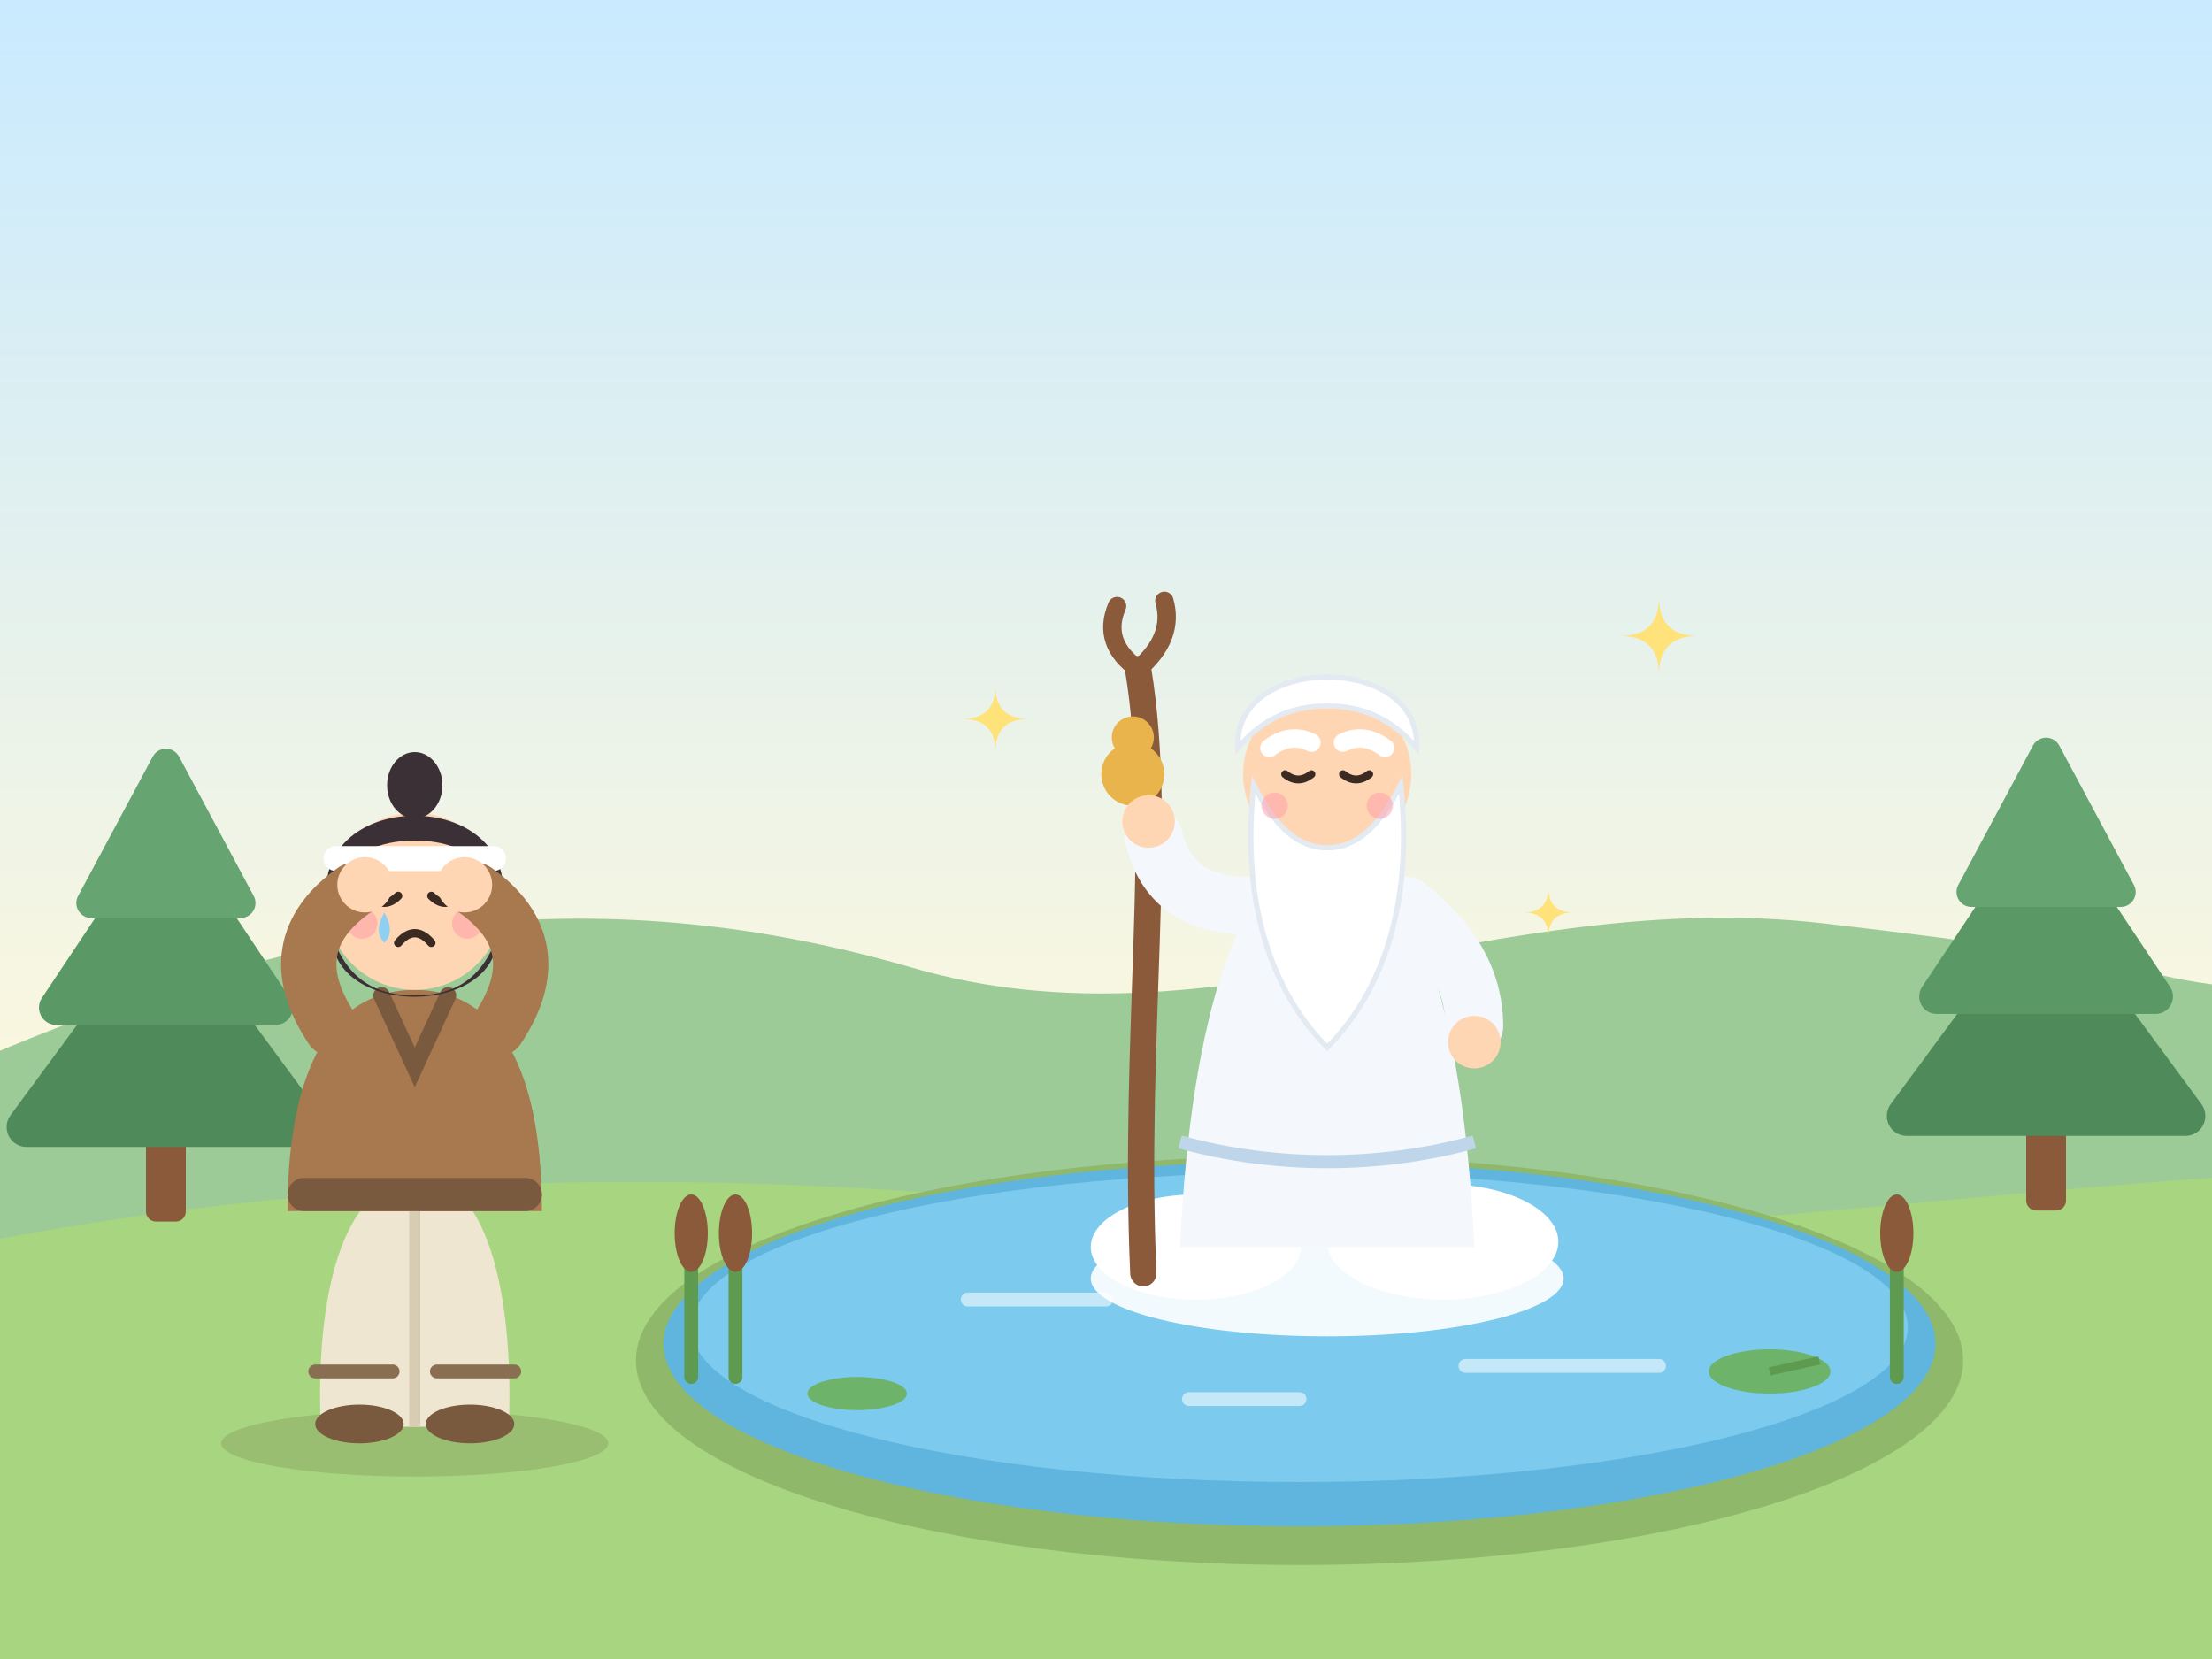
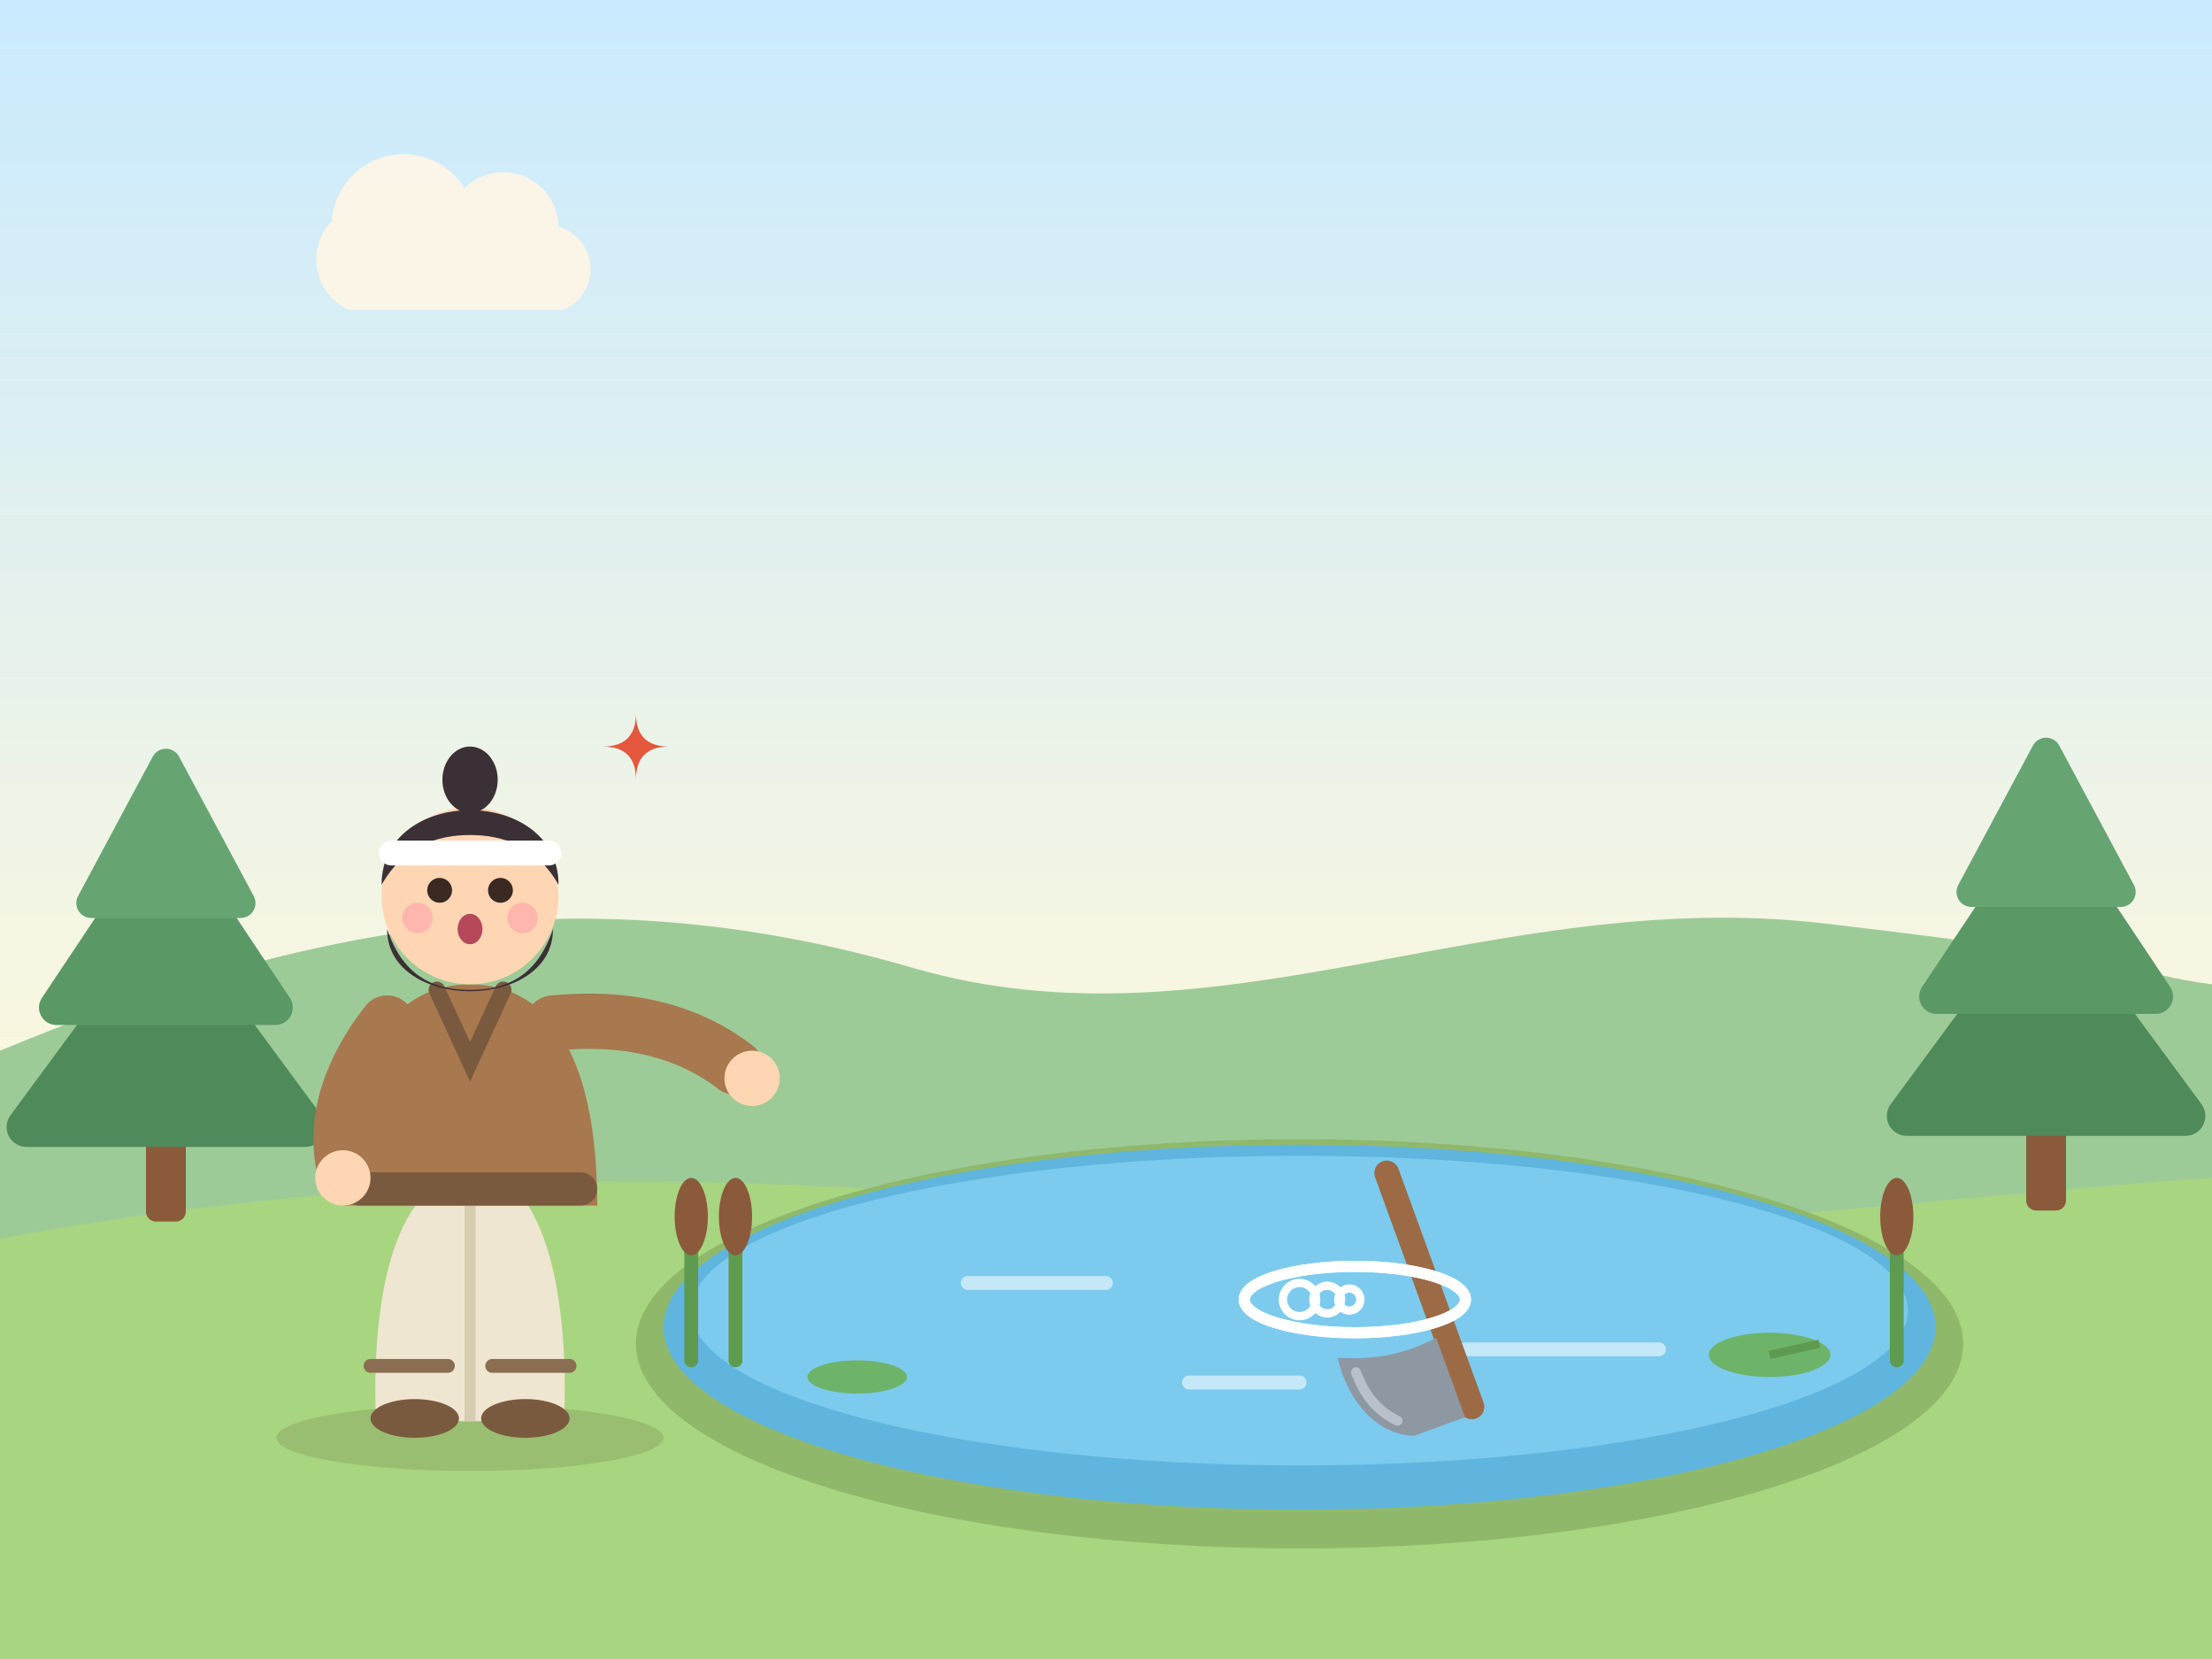
<svg xmlns="http://www.w3.org/2000/svg" viewBox="0 0 800 600">
  <style>
.a{transform-box:fill-box}
.bob{animation:bob 2.6s ease-in-out infinite alternate;transform-box:fill-box}
.bob2{animation:bob 3.2s ease-in-out infinite alternate;animation-delay:-1.1s;transform-box:fill-box}
.breathe{animation:breathe 2.8s ease-in-out infinite alternate;transform-box:fill-box;transform-origin:50% 100%}
.sway{animation:sway 4.5s ease-in-out infinite alternate;transform-box:fill-box;transform-origin:50% 100%}
.drift{animation:drift 11s ease-in-out infinite alternate}
.drift2{animation:drift 14s ease-in-out infinite alternate-reverse}
.wag{animation:wag 1.7s ease-in-out infinite alternate;transform-box:fill-box;transform-origin:0% 100%}
.paw{animation:paw 1.3s ease-in-out infinite alternate;transform-box:fill-box;transform-origin:100% 100%}
.twinkle{animation:twinkle 1.9s ease-in-out infinite alternate;transform-box:fill-box;transform-origin:50% 50%}
.glow{animation:glow 3.2s ease-in-out infinite alternate;transform-box:fill-box;transform-origin:50% 50%}
.float{animation:float 3.4s ease-in-out infinite alternate;transform-box:fill-box}
.rise{animation:rise 3.6s ease-out infinite;transform-box:fill-box}
.smoke{animation:smoke 4.5s ease-out infinite;transform-box:fill-box;transform-origin:50% 100%}
.hop{animation:hop .55s cubic-bezier(.3,0,.5,1) infinite alternate;transform-box:fill-box}
.chop{animation:chop .9s ease-in-out infinite alternate;transform-box:fill-box;transform-origin:85% 90%}
.knock{animation:knock .5s ease-in-out infinite alternate;transform-box:fill-box;transform-origin:100% 100%}
.ear{animation:ear 2.2s ease-in-out infinite alternate;transform-box:fill-box;transform-origin:50% 100%}
.ripple{animation:ripple 2.6s ease-out infinite;transform-box:fill-box;transform-origin:50% 50%}
.dangle{animation:dangle 3s ease-in-out infinite alternate;transform-box:fill-box;transform-origin:50% 0%}
.flutter{animation:flutter 1.6s ease-in-out infinite alternate;transform-box:fill-box}
@keyframes bob{to{transform:translateY(-5px)}}
@keyframes breathe{to{transform:scale(1.015,1.03)}}
@keyframes sway{from{transform:rotate(-1.6deg)}to{transform:rotate(1.6deg)}}
@keyframes drift{from{transform:translateX(-18px)}to{transform:translateX(18px)}}
@keyframes wag{from{transform:rotate(-6deg)}to{transform:rotate(8deg)}}
@keyframes paw{from{transform:rotate(-5deg)}to{transform:rotate(7deg)}}
@keyframes twinkle{from{opacity:.35;transform:scale(.8)}to{opacity:1;transform:scale(1.1)}}
@keyframes glow{from{transform:scale(1)}to{transform:scale(1.05)}}
@keyframes float{from{transform:translateY(4px)}to{transform:translateY(-8px)}}
@keyframes rise{0%{transform:translateY(0);opacity:0}20%{opacity:1}100%{transform:translateY(-40px);opacity:0}}
@keyframes smoke{0%{transform:translateY(0) scale(.6);opacity:0}30%{opacity:.8}100%{transform:translateY(-50px) scale(1.4);opacity:0}}
@keyframes hop{to{transform:translateY(-14px)}}
@keyframes chop{from{transform:rotate(12deg)}to{transform:rotate(-22deg)}}
@keyframes knock{from{transform:rotate(-8deg)}to{transform:rotate(10deg)}}
@keyframes ear{from{transform:rotate(-4deg)}to{transform:rotate(5deg)}}
@keyframes ripple{0%{transform:scale(.4);opacity:.9}100%{transform:scale(1.5);opacity:0}}
@keyframes dangle{from{transform:rotate(-2.5deg)}to{transform:rotate(2.5deg)}}
@keyframes flutter{from{transform:translate(0,0) rotate(-8deg)}to{transform:translate(14px,-12px) rotate(8deg)}}
@media (prefers-reduced-motion:reduce){*{animation:none!important}}
+ 
+ .shiver{animation:shiver .18s linear infinite alternate;transform-box:fill-box}
+ .spin{animation:spin 6s linear infinite;transform-box:fill-box;transform-origin:50% 50%}
+ .fall{animation:fall 3.2s ease-in infinite;transform-box:fill-box}
+ .blow{animation:blow 1.4s ease-out infinite;transform-box:fill-box}
+ .snow{animation:snow 6s linear infinite;transform-box:fill-box}
+ .puff{animation:puff 1.4s ease-in-out infinite alternate;transform-box:fill-box;transform-origin:50% 50%}
+ @keyframes shiver{from{transform:translateX(-1.5px)}to{transform:translateX(1.5px)}}
+ @keyframes spin{to{transform:rotate(360deg)}}
+ @keyframes fall{0%{transform:translateY(-10px) rotate(0)}100%{transform:translateY(30px) rotate(25deg)}}
+ @keyframes blow{0%{transform:translateX(-10px);opacity:0}30%{opacity:1}100%{transform:translateX(40px);opacity:0}}
+ @keyframes snow{0%{transform:translateY(-30px)}100%{transform:translateY(60px)}}
+ @keyframes puff{from{transform:scale(1)}to{transform:scale(1.06)}}
</style>
  <defs>
    <linearGradient id="sky" x1="0" y1="0" x2="0" y2="1">
      <stop offset="0" stop-color="#C9EAFF" />
      <stop offset="0.7" stop-color="#FFF8DC" />
    </linearGradient>
    <radialGradient id="glow" cx=".5" cy=".5" r=".5">
      <stop offset="0" stop-color="#FFF3C4" stop-opacity=".95" />
      <stop offset="1" stop-color="#FFF3C4" stop-opacity="0" />
    </radialGradient>
    <radialGradient id="moonglow" cx=".5" cy=".5" r=".5">
      <stop offset="0" stop-color="#FFF6D0" stop-opacity=".55" />
      <stop offset="1" stop-color="#FFF6D0" stop-opacity="0" />
    </radialGradient>
    <radialGradient id="ropeglow" cx=".5" cy=".5" r=".5">
      <stop offset="0" stop-color="#FFE9A0" stop-opacity=".7" />
      <stop offset="1" stop-color="#FFE9A0" stop-opacity="0" />
    </radialGradient>
  </defs>
  <rect width="800" height="600" fill="url(#sky)" />
  <path d="M0 380C120 330 220 318 330 350S540 320 660 334 770 352 800 356V600H0Z" fill="#9DCB98" />
  <path d="M0 448C150 420 300 424 420 440S680 434 800 426V600H0Z" fill="#A8D57F" />
+   <g class="drift">
+     <g transform="translate(120 80) scale(1 1)">
+       <path d="M0 0a26 26 0 0 1 48-12a20 20 0 0 1 34 14a16 16 0 0 1 2 30H6a20 20 0 0 1-6-32z" fill="#FFF6E6" opacity=".9" />
+     </g>
+   </g>
  <g transform="translate(60 440) scale(0.9 0.9)">
    <g class="sway">
      <rect x="-8" y="-42" width="16" height="44" rx="4" fill="#8A5A3B" />
      <path d="M-56-36L0-112L56-36Z" fill="#4E8A5A" stroke="#4E8A5A" stroke-width="16" stroke-linejoin="round" />
      <path d="M-44-84L0-150L44-84Z" fill="#5A9866" stroke="#5A9866" stroke-width="14" stroke-linejoin="round" />
      <path d="M-30-126L0-182L30-126Z" fill="#66A572" stroke="#66A572" stroke-width="12" stroke-linejoin="round" />
    </g>
  </g>
  <g transform="translate(740 436) scale(0.9 0.9)">
    <g class="sway" style="animation-delay:-2s">
      <rect x="-8" y="-42" width="16" height="44" rx="4" fill="#8A5A3B" />
      <path d="M-56-36L0-112L56-36Z" fill="#4E8A5A" stroke="#4E8A5A" stroke-width="16" stroke-linejoin="round" />
      <path d="M-44-84L0-150L44-84Z" fill="#5A9866" stroke="#5A9866" stroke-width="14" stroke-linejoin="round" />
      <path d="M-30-126L0-182L30-126Z" fill="#66A572" stroke="#66A572" stroke-width="12" stroke-linejoin="round" />
    </g>
  </g>
-   <ellipse cx="470" cy="492" rx="240" ry="74" fill="#8FB86B" />
-   <ellipse cx="470" cy="486" rx="230" ry="66" fill="#5FB5DD" />
-   <ellipse cx="470" cy="480" rx="220" ry="56" fill="#7CCBEE" />
-   <path d="M350 470h50M530 494h70M430 506h40" stroke="#FFFFFF" stroke-width="5" stroke-linecap="round" opacity=".55" />
-   <g transform="translate(640 496) scale(1 1)">
+   <ellipse cx="470" cy="486" rx="240" ry="74" fill="#8FB86B" />
+   <ellipse cx="470" cy="480" rx="230" ry="66" fill="#5FB5DD" />
+   <ellipse cx="470" cy="474" rx="220" ry="56" fill="#7CCBEE" />
+   <path d="M350 464h50M530 488h70M430 500h40" stroke="#FFFFFF" stroke-width="5" stroke-linecap="round" opacity=".55" />
+   <g transform="translate(640 490) scale(1 1)">
    <ellipse rx="22" ry="8" fill="#6DB36A" />
    <path d="M0 0L18-4" stroke="#5E9A50" stroke-width="3" />
  </g>
-   <g transform="translate(310 504) scale(1 1)">
+   <g transform="translate(310 498) scale(1 1)">
    <ellipse rx="18" ry="6" fill="#6DB36A" />
  </g>
-   <g transform="translate(250 498) scale(1 1)">
+   <g transform="translate(250 492) scale(1 1)">
    <path d="M0 0V-46" stroke="#5E9A50" stroke-width="5" stroke-linecap="round" />
    <ellipse cy="-52" rx="6" ry="14" fill="#8A5A3B" />
  </g>
-   <g transform="translate(266 498) scale(1 1)">
+   <g transform="translate(266 492) scale(1 1)">
    <path d="M0 0V-46" stroke="#5E9A50" stroke-width="5" stroke-linecap="round" />
    <ellipse cy="-52" rx="6" ry="14" fill="#8A5A3B" />
  </g>
-   <g transform="translate(686 498) scale(1 1)">
+   <g transform="translate(686 492) scale(1 1)">
    <path d="M0 0V-46" stroke="#5E9A50" stroke-width="5" stroke-linecap="round" />
    <ellipse cy="-52" rx="6" ry="14" fill="#8A5A3B" />
  </g>
-   <g transform="translate(480 470) scale(0.95 0.95)">
-     <ellipse cx="0" cy="-8" rx="90" ry="22" fill="#FFFFFF" opacity=".9" />
-     <ellipse cx="-50" cy="-20" rx="40" ry="20" fill="#FFFFFF" />
-     <ellipse cx="44" cy="-22" rx="44" ry="22" fill="#FFFFFF" />
+   <g transform="translate(500 420) rotate(160) scale(0.9 0.9)">
    <g class="float">
-       <path d="M-70 -10C-74-100-62-180-72-240" stroke="#8A5A3B" stroke-width="10" fill="none" stroke-linecap="round" />
-       <path d="M-72-240q-14-10-8-24M-72-240q14-12 10-26" stroke="#8A5A3B" stroke-width="7" fill="none" stroke-linecap="round" />
-       <circle cx="-74" cy="-200" r="12" fill="#E9B44C" />
-       <circle cx="-74" cy="-214" r="8" fill="#E9B44C" />
-       <path d="M-56-20C-52-110-32-170 0-172S52-110 56-20Z" fill="#F4F7FB" />
-       <path d="M-14-168L0-120L14-168" stroke="#BFD6EA" stroke-width="6" fill="none" stroke-linecap="round" />
-       <path d="M-56-60C-20-50 20-50 56-60" stroke="#BFD6EA" stroke-width="5" fill="none" />
-       <path d="M-30-150Q-60-150-66-176" stroke="#F4F7FB" stroke-width="22" fill="none" stroke-linecap="round" />
-       <circle cx="-68" cy="-182" r="10" fill="#FFD6B3" />
-       <path d="M30-150Q56-130 56-104" stroke="#F4F7FB" stroke-width="22" fill="none" stroke-linecap="round" />
-       <circle cx="56" cy="-98" r="10" fill="#FFD6B3" />
-       <circle cy="-200" r="32" fill="#FFD6B3" />
-       <path d="M-28-196C-34-140-14-110 0-96C14-110 34-140 28-196C18-176 8-172 0-172S-18-176-28-196Z" fill="#FFFFFF" stroke="#E3EAF1" stroke-width="2" />
-       <path d="M-34-210C-36-246 36-246 34-210C24-222 12-226 0-226S-24-222-34-210Z" fill="#FFFFFF" stroke="#E3EAF1" stroke-width="2" />
-       <path d="M-22-210q8-6 16-2M6-212q8-4 16 2" stroke="#FFFFFF" stroke-width="7" stroke-linecap="round" />
-       <path d="M-16-200q5 4 10 0M6-200q5 4 10 0" stroke="#3A2A22" stroke-width="3" fill="none" stroke-linecap="round" />
-       <circle cx="-20" cy="-188" r="5" fill="#FF9AA8" opacity=".5" />
-       <circle cx="20" cy="-188" r="5" fill="#FF9AA8" opacity=".5" />
+       <rect x="-5" y="-110" width="10" height="110" rx="5" fill="#9C6B45" />
+       <path d="M4-108h22c14 6 20 22 18 40c-14-6-26-8-40-6z" fill="#8E98A3" />
+       <path d="M30-100c6 6 9 14 9 24" stroke="#B8C1CA" stroke-width="4" fill="none" stroke-linecap="round" />
    </g>
  </g>
-   <g transform="translate(360 260) scale(1 1)">
-     <g class="twinkle" style="animation-delay:0.0s">
-       <path d="M0-12Q0 0 12 0Q0 0 0 12Q0 0-12 0Q0 0 0-12Z" fill="#FFE27A" />
+   <g transform="translate(490 470) scale(1 1)">
+     <g class="ripple" style="animation-delay:0s">
+       <ellipse rx="40" ry="12" fill="none" stroke="#FFFFFF" stroke-width="4" />
    </g>
  </g>
-   <g transform="translate(600 230) scale(1 1)">
-     <g class="twinkle" style="animation-delay:-0.5s">
-       <path d="M0-14Q0 0 14 0Q0 0 0 14Q0 0-14 0Q0 0 0-14Z" fill="#FFE27A" />
+   <g transform="translate(490 470) scale(1 1)">
+     <g class="ripple" style="animation-delay:-1.3s">
+       <ellipse rx="40" ry="12" fill="none" stroke="#FFFFFF" stroke-width="4" />
    </g>
  </g>
-   <g transform="translate(560 330) scale(1 1)">
-     <g class="twinkle" style="animation-delay:-1.0s">
-       <path d="M0-9Q0 0 9 0Q0 0 0 9Q0 0-9 0Q0 0 0-9Z" fill="#FFE27A" />
+   <g transform="translate(470 470) scale(1 1)">
+     <g class="rise" style="animation-delay:0s">
+       <circle r="6" fill="none" stroke="#FFFFFF" stroke-width="3" />
    </g>
  </g>
-   <ellipse cx="150" cy="522" rx="70" ry="12" fill="#3A2A1A" opacity="0.14" />
-   <g transform="translate(150 518) scale(1 1)">
+   <g transform="translate(488 470) scale(1 1)">
+     <g class="rise" style="animation-delay:-1.2s">
+       <circle r="4" fill="none" stroke="#FFFFFF" stroke-width="3" />
+     </g>
+   </g>
+   <g transform="translate(480 470) scale(1 1)">
+     <g class="rise" style="animation-delay:-2.4s">
+       <circle r="5" fill="none" stroke="#FFFFFF" stroke-width="3" />
+     </g>
+   </g>
+   <ellipse cx="170" cy="520" rx="70" ry="12" fill="#3A2A1A" opacity="0.14" />
+   <g transform="translate(170 516) scale(1 1)">
    <g class="breathe">
      <path d="M-34-2C-36-50-26-90 0-92S36-50 34-2Z" fill="#EFE6D2" />
      <path d="M0-80V-2" stroke="#D8CCB2" stroke-width="4" />
      <path d="M-36-22h28M8-22h28" stroke="#8A6E52" stroke-width="5" stroke-linecap="round" />
      <ellipse cx="-20" cy="-3" rx="16" ry="7" fill="#7A5A3E" />
      <ellipse cx="20" cy="-3" rx="16" ry="7" fill="#7A5A3E" />
      <path d="M-46-80C-46-138-26-160 0-160S46-138 46-80Z" fill="#A8784E" />
      <path d="M-12-158L0-132L12-158" stroke="#7A5A3E" stroke-width="6" fill="none" stroke-linecap="round" />
      <rect x="-46" y="-92" width="92" height="12" rx="6" fill="#7A5A3E" />
      <circle cy="-192" r="32" fill="#FFD6B3" />
      <path d="M-30-180C-30-150 30-150 30-180C24-162 12-158 0-158S-24-162-30-180Z" fill="#3B3036" />
      <path d="M-32-196C-32-232 32-232 32-196C24-210 12-214 0-214S-24-210-32-196Z" fill="#3B3036" />
      <ellipse cy="-234" rx="10" ry="12" fill="#3B3036" />
      <rect x="-33" y="-212" width="66" height="9" rx="4.5" fill="#FFFFFF" />
      <g transform="translate(0 -194) scale(1 1)">
-         <path d="M-16 2q5-5 10 0M6 2q5-5 10 0" stroke="#3A2A22" stroke-width="3" fill="none" stroke-linecap="round" transform="rotate(180 0 1)" />
-         <g class="rise">
-           <path d="M-11 6q4 7 0 11q-4-4 0-11z" fill="#8FD0F2" />
-         </g>
-         <path d="M-6 17q6-7 12 0" stroke="#3A2A22" stroke-width="3" fill="none" stroke-linecap="round" />
+         <circle cx="-11" cy="0" r="4.5" fill="#3A2A22" />
+         <circle cx="11" cy="0" r="4.5" fill="#3A2A22" />
+         <ellipse cy="14" rx="4.5" ry="5.5" fill="#B5485A" />
        <circle cx="-19" cy="10" r="5.5" fill="#FF9AA8" opacity=".55" />
        <circle cx="19" cy="10" r="5.5" fill="#FF9AA8" opacity=".55" />
      </g>
    </g>
-     <path d="M-30-146Q-50-176-22-196M30-146Q50-176 22-196" stroke="#A8784E" stroke-width="20" fill="none" stroke-linecap="round" />
-     <circle cx="-18" cy="-198" r="10" fill="#FFD6B3" />
-     <circle cx="18" cy="-198" r="10" fill="#FFD6B3" />
+     <path d="M30-146Q70-150 96-130" stroke="#A8784E" stroke-width="20" fill="none" stroke-linecap="round" />
+     <circle cx="102" cy="-126" r="10" fill="#FFD6B3" />
+     <path d="M-30-146Q-50-120-46-96" stroke="#A8784E" stroke-width="20" fill="none" stroke-linecap="round" />
+     <circle cx="-46" cy="-90" r="10" fill="#FFD6B3" />
+   </g>
+   <g transform="translate(230 270) scale(1 1)">
+     <g class="twinkle" style="animation-delay:0.0s">
+       <path d="M0-12Q0 0 12 0Q0 0 0 12Q0 0-12 0Q0 0 0-12Z" fill="#E4573D" />
+     </g>
  </g>
</svg>
